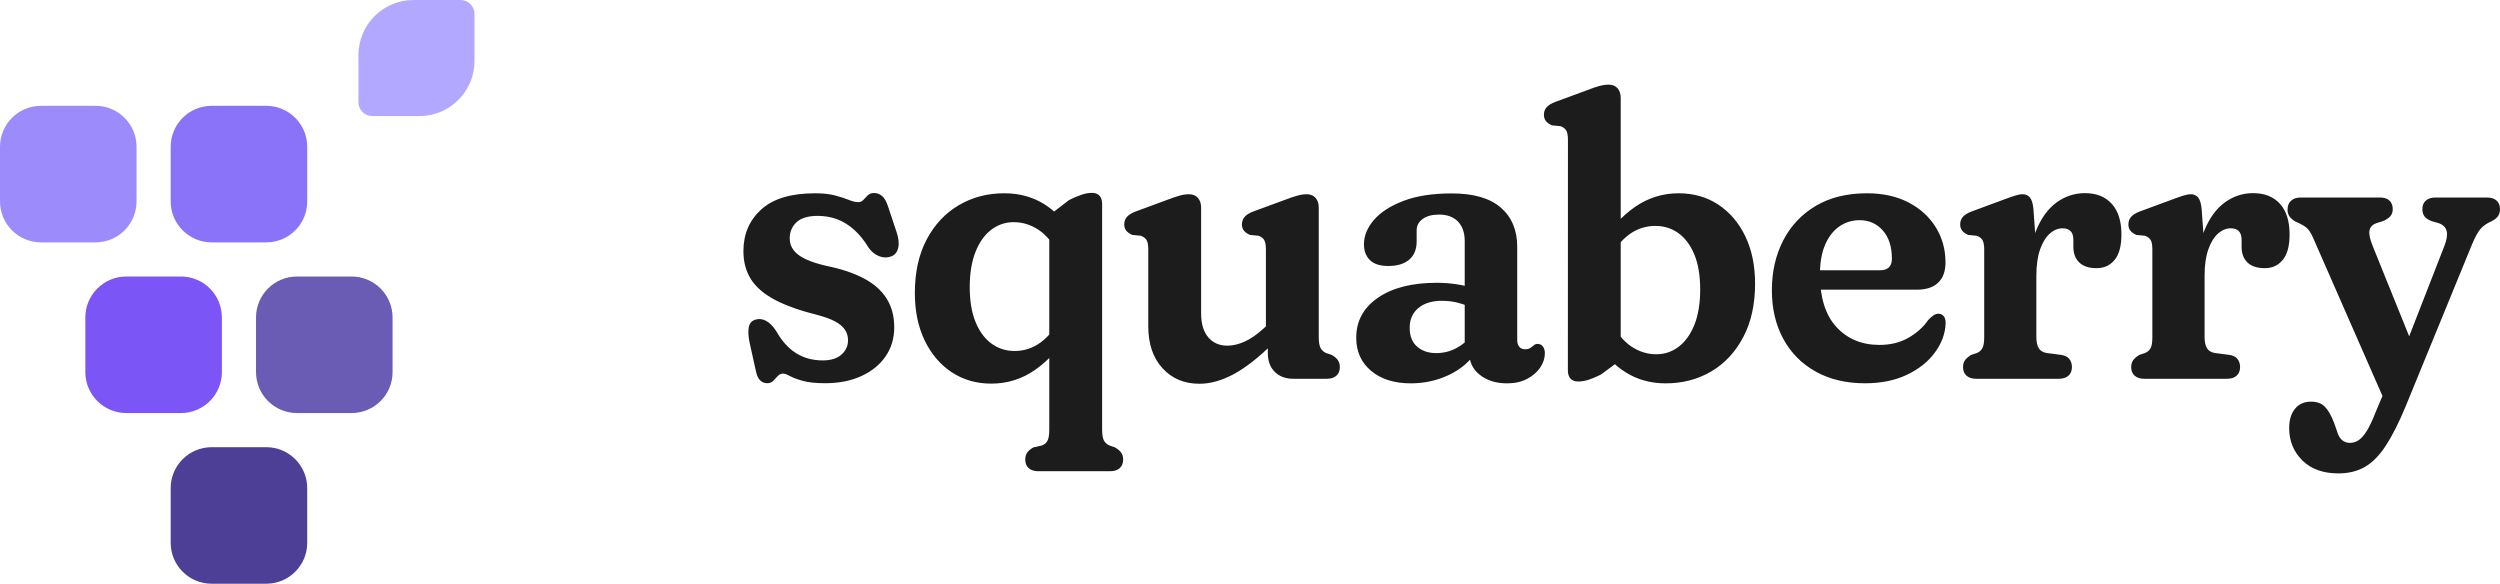
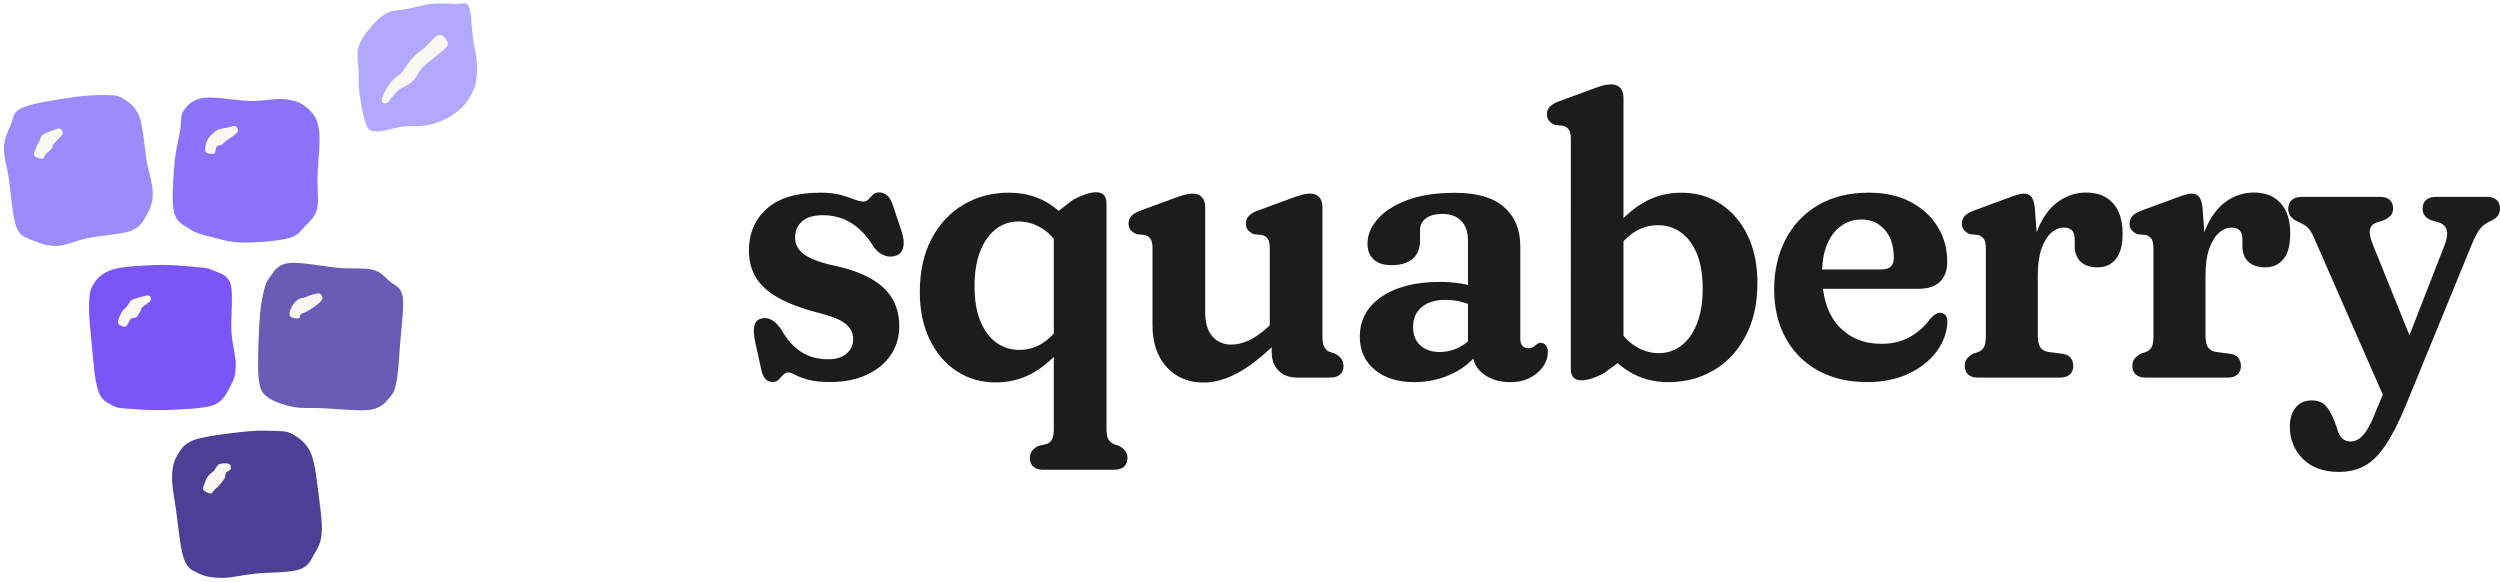
- <svg xmlns="http://www.w3.org/2000/svg" viewBox="15 9.5 366.18 85.5" role="img">
-   <g>
-     <rect x="15" y="25" width="20" height="20" rx="6" fill="#9C8CFB" />
-     <rect x="40" y="25" width="20" height="20" rx="6" fill="#8B73F9" />
-     <rect x="27.5" y="50" width="20" height="20" rx="6" fill="#7C55F7" />
-     <rect x="52.5" y="50" width="20" height="20" rx="6" fill="#6A5BB5" />
-     <rect x="40" y="75" width="20" height="20" rx="6" fill="#4E3F96" />
-     <g transform="translate(76 18)">
-       <path class="leaf" d="M-0.43 -8.5L6.46 -8.5A2.04 2.04 0 0 1 8.5 -6.46L8.5 0.43A8.07 8.07 0 0 1 0.43 8.5L-6.46 8.5A2.04 2.04 0 0 1 -8.5 6.46L-8.5 -0.43A8.07 8.07 0 0 1 -0.43 -8.5Z" fill="#B3A8FF" />
-     </g>
+ <svg xmlns="http://www.w3.org/2000/svg" viewBox="13.85 9.5 367.33 85.5" role="img">
+   <g transform="translate(4.57 5.61) scale(3.79)">
+     <path fill="#9C8CFB" d="M6.51 4.71c.33.01.47-.01.7.13.22.13.48.3.64.7.15.4.2 1.21.28 1.7.09.48.23.88.24 1.22.01.34-.05.56-.19.81-.13.25-.23.52-.62.69-.38.16-1.2.19-1.68.29-.49.1-.85.29-1.21.31-.36.01-.7-.1-.97-.22-.26-.13-.46-.11-.62-.52-.15-.4-.22-1.42-.3-1.93-.08-.51-.19-.79-.18-1.13.01-.33.14-.62.26-.88.12-.26.05-.49.44-.67.4-.18 1.4-.33 1.94-.41.53-.08.95-.09 1.27-.09z" />
+     <path fill="#F9F8F3" d="M4.1 7.18c.07-.01.05-.1.11-.17.06-.06.19-.16.24-.22.05-.07.02-.09.06-.15.04-.06.13-.14.19-.22.06-.07.17-.16.18-.23.01-.07-.05-.17-.12-.18-.07-.02-.17.04-.28.08-.11.04-.29.09-.37.16-.09.06-.09.15-.13.24-.05.09-.12.21-.15.31-.04.09-.09.2-.05.27.05.06.24.12.32.11z" />
+     <path fill="#8B73F9" d="M13.48 4.87c.36.04.62.12.84.31.23.19.42.39.49.83.08.45-.04 1.31-.05 1.83-.02.51.06.96-.02 1.29-.08.32-.27.46-.45.65-.19.19-.25.37-.65.48-.4.11-1.28.18-1.78.17-.5 0-.88-.13-1.22-.22-.34-.08-.57-.13-.81-.29-.24-.16-.54-.26-.64-.68-.1-.42-.02-1.33.02-1.85.04-.52.16-.94.22-1.29.06-.34-.01-.58.14-.79.15-.21.34-.43.77-.49.43-.06 1.29.11 1.81.12.53.01.97-.11 1.33-.07z" />
+     <path fill="#F9F8F3" d="M10.75 6.98c.07-.04.05-.21.1-.27.05-.06.14-.04.2-.08.06-.03.09-.09.15-.13.06-.05.13-.09.21-.15.08-.06.23-.15.26-.23.03-.07-.03-.18-.1-.2-.07-.03-.22.04-.33.06-.1.02-.2.02-.29.06-.09.03-.17.08-.25.16-.08.07-.19.18-.23.3-.05.12-.1.33-.05.41.05.08.26.1.33.07z" />
+     <path fill="#7C55F7" d="M9.96 11.37c.37.04.51.02.75.14.24.11.56.14.68.54.11.39 0 1.28.03 1.81.03.53.18.99.17 1.35-.01.35-.07.54-.21.79-.14.25-.25.57-.65.73-.4.15-1.24.16-1.77.19-.53.02-1.05-.01-1.41-.04-.36-.03-.53-.01-.75-.14-.22-.12-.43-.19-.56-.61-.14-.42-.19-1.38-.25-1.91-.05-.52-.09-.89-.09-1.25.01-.36 0-.64.15-.89.15-.25.34-.47.75-.6.41-.13 1.18-.16 1.71-.18.52-.02 1.09.04 1.45.07z" />
+     <path fill="#F9F8F3" d="M7.31 13.69c.09-.03.14-.24.21-.3.07-.06.16-.02.23-.08.06-.06.14-.22.17-.28.04-.06-.02-.03.04-.09.06-.06.29-.19.33-.27.04-.08 0-.17-.09-.19-.09-.01-.32.07-.43.1-.11.03-.17.04-.24.1-.07.06-.12.18-.18.25-.06.08-.12.09-.18.19-.05.1-.17.33-.15.42.03.09.21.17.29.15z" />
+     <path fill="#6A5BB5" d="M16.89 11.48c.33.09.47.27.66.45.2.17.44.19.51.6.07.41-.07 1.31-.1 1.84-.04.52-.06.99-.12 1.32-.06.34-.07.49-.24.69-.17.2-.32.45-.77.53-.44.07-1.38-.04-1.88-.06-.51-.02-.79.02-1.15-.05-.35-.08-.76-.2-.98-.38-.22-.17-.28-.26-.34-.69-.05-.43-.02-1.36.01-1.87.02-.52.05-.89.12-1.24.07-.34.11-.59.28-.82.17-.23.29-.51.73-.57.45-.07 1.41.14 1.96.18.54.05.98-.01 1.31.07z" />
+     <path fill="#F9F8F3" d="M14.03 13.37c.07-.01.03-.12.08-.16.04-.04.12-.05.18-.08.07-.04.14-.07.22-.13.08-.05.2-.13.28-.2.07-.06.15-.14.16-.2.01-.07-.04-.16-.1-.19-.06-.03-.17.01-.26.03-.1.02-.2.07-.3.11-.1.04-.22.03-.31.1-.09.08-.21.22-.25.33-.05.1-.08.25-.03.31.05.07.26.09.33.08z" />
+     <path fill="#4E3F96" d="M12.99 17.73c.34.01.57-.01.82.14.26.15.54.35.71.77.16.41.23 1.19.3 1.7.06.5.13.98.1 1.33-.02.35-.11.53-.25.77-.15.23-.21.53-.61.66-.39.14-1.25.11-1.75.17-.5.05-.88.16-1.23.16-.36 0-.65-.04-.9-.16-.24-.12-.44-.15-.6-.57-.15-.41-.23-1.38-.31-1.92-.08-.53-.16-.94-.15-1.29.01-.34.05-.55.19-.79.14-.23.24-.45.64-.61.41-.15 1.29-.25 1.8-.31.5-.06.89-.07 1.24-.05z" />
+     <path fill="#F9F8F3" d="M10.61 20.16c.08 0 .12-.12.18-.17.06-.06.11-.09.17-.16.06-.07.14-.17.19-.25.04-.08.02-.15.06-.22.04-.06.16-.09.18-.15.02-.05.01-.17-.06-.2-.08-.03-.28-.03-.38.01-.1.05-.14.18-.21.26-.07.07-.16.12-.22.2-.06.07-.1.17-.13.26-.03.08-.1.2-.06.27.04.07.21.15.28.15z" />
+     <path fill="#B3A8FF" d="M20.12 1.18c.25.01.39-.13.5.1.11.23.12.92.17 1.28.06.37.13.63.15.93.01.29.01.57-.07.84-.08.27-.25.57-.44.78-.19.22-.43.39-.68.52-.25.13-.52.21-.81.26-.28.05-.62.01-.93.05-.3.04-.68.19-.91.18-.22-.01-.32.02-.44-.22-.12-.24-.22-.87-.27-1.23-.05-.35-.03-.6-.04-.9-.01-.3-.08-.64 0-.91.07-.28.25-.52.44-.74.18-.22.41-.46.66-.59.24-.12.51-.1.8-.16.28-.06.58-.15.89-.19.32-.03.73-.02.98 0z" />
+     <path fill="#F9F8F3" d="M17.45 5.01c.1-.06.27-.34.43-.47.16-.14.39-.2.55-.35.16-.15.26-.4.41-.56.14-.15.28-.22.44-.37.16-.15.5-.36.53-.5.03-.15-.19-.4-.34-.38-.15.02-.37.33-.54.48-.17.14-.34.25-.49.41-.15.16-.26.38-.4.54-.15.17-.34.26-.47.44-.13.17-.3.5-.32.63-.02.13.09.19.2.13z" />
  </g>
  <path transform="translate(122 64.98)" d="M13.51 -2.69Q15.3 -2.69 16.25 -3.54Q17.21 -4.39 17.21 -5.65Q17.21 -6.56 16.73 -7.23Q16.25 -7.91 15.28 -8.42Q14.3 -8.93 12.79 -9.33Q8.93 -10.29 6.53 -11.55Q4.12 -12.82 3 -14.57Q1.89 -16.32 1.89 -18.7Q1.89 -22.43 4.5 -24.8Q7.11 -27.17 12.39 -27.17Q14.12 -27.17 15.32 -26.85Q16.52 -26.53 17.33 -26.2Q18.14 -25.87 18.69 -25.87Q19.16 -25.87 19.46 -26.2Q19.76 -26.54 20.1 -26.87Q20.45 -27.21 21.02 -27.21Q21.67 -27.21 22.19 -26.78Q22.71 -26.35 23.07 -25.25L24.31 -21.53Q24.79 -20.11 24.56 -19.16Q24.33 -18.21 23.5 -17.91Q22.67 -17.61 21.78 -17.95Q20.89 -18.29 20.24 -19.18Q19.29 -20.76 18.15 -21.79Q17 -22.83 15.66 -23.35Q14.32 -23.86 12.78 -23.86Q10.64 -23.86 9.65 -22.91Q8.67 -21.97 8.67 -20.58Q8.67 -19.59 9.24 -18.84Q9.8 -18.09 10.99 -17.53Q12.17 -16.97 14.02 -16.54Q17.3 -15.88 19.51 -14.71Q21.73 -13.54 22.85 -11.77Q23.98 -10 23.98 -7.54Q23.98 -5.12 22.71 -3.28Q21.45 -1.44 19.17 -0.4Q16.9 0.65 13.86 0.65Q11.79 0.65 10.56 0.3Q9.33 -0.05 8.68 -0.41Q8.04 -0.76 7.72 -0.76Q7.25 -0.76 6.93 -0.41Q6.6 -0.05 6.26 0.3Q5.92 0.65 5.38 0.65Q4.79 0.65 4.36 0.25Q3.93 -0.15 3.72 -1.12L2.8 -5.27Q2.51 -6.63 2.67 -7.53Q2.83 -8.44 3.71 -8.68Q4.48 -8.89 5.24 -8.47Q6 -8.05 6.69 -6.99Q7.94 -4.78 9.62 -3.74Q11.3 -2.69 13.51 -2.69ZM45.07 13.54Q44.19 13.54 43.68 13.09Q43.17 12.64 43.17 11.84Q43.17 11.2 43.48 10.78Q43.79 10.36 44.37 10.05L45.61 9.77Q46.17 9.56 46.43 9.07Q46.69 8.58 46.69 7.43V-23.95L49.59 -26.18Q50.58 -26.67 51.39 -26.95Q52.21 -27.23 52.93 -27.23Q53.65 -27.23 54.04 -26.82Q54.43 -26.41 54.43 -25.6L54.43 7.43Q54.43 8.58 54.7 9.06Q54.97 9.53 55.5 9.77L56.31 10.05Q56.88 10.37 57.2 10.79Q57.51 11.2 57.51 11.84Q57.51 12.63 57.01 13.09Q56.51 13.54 55.6 13.54ZM49.64 -6.86Q47.52 -3.33 44.62 -1.31Q41.73 0.71 38.19 0.71Q34.93 0.71 32.4 -0.96Q29.88 -2.62 28.44 -5.61Q27 -8.6 27 -12.56Q27 -17.12 28.73 -20.4Q30.46 -23.67 33.43 -25.42Q36.39 -27.17 40.1 -27.17Q43.41 -27.17 45.98 -25.56Q48.54 -23.94 50.15 -21.02L48.11 -18.15Q46.88 -20.63 45.17 -21.78Q43.45 -22.94 41.48 -22.94Q39.65 -22.94 38.19 -21.83Q36.73 -20.72 35.88 -18.58Q35.04 -16.45 35.04 -13.41Q35.04 -10.37 35.9 -8.29Q36.76 -6.21 38.24 -5.14Q39.73 -4.07 41.61 -4.07Q43.7 -4.07 45.39 -5.3Q47.09 -6.53 48.33 -8.86ZM78.7 -3.77V-5.48L78.42 -5.69V-18.94Q78.42 -19.95 78.15 -20.36Q77.88 -20.76 77.33 -20.95L76.08 -21.07Q75.5 -21.33 75.2 -21.69Q74.91 -22.06 74.91 -22.62Q74.91 -23.26 75.31 -23.72Q75.7 -24.18 76.62 -24.52L81.24 -26.22Q82.33 -26.64 83.04 -26.83Q83.74 -27.03 84.38 -27.03Q85.23 -27.03 85.7 -26.49Q86.16 -25.96 86.16 -25.08V-6.11Q86.16 -4.97 86.44 -4.48Q86.72 -3.99 87.24 -3.77L88.05 -3.5Q88.63 -3.17 88.94 -2.76Q89.25 -2.34 89.25 -1.7Q89.25 -0.91 88.74 -0.45Q88.24 0 87.34 0H82.45Q80.72 0 79.71 -1.02Q78.7 -2.03 78.7 -3.77ZM61.19 -7.68V-18.94Q61.19 -19.95 60.91 -20.36Q60.64 -20.76 60.09 -20.95L58.85 -21.07Q58.27 -21.33 57.97 -21.69Q57.67 -22.06 57.67 -22.62Q57.67 -23.26 58.07 -23.72Q58.47 -24.18 59.39 -24.52L64 -26.22Q65.1 -26.64 65.8 -26.83Q66.5 -27.03 67.15 -27.03Q68 -27.03 68.46 -26.49Q68.93 -25.96 68.93 -25.08V-9.61Q68.93 -7.28 69.98 -6.07Q71.02 -4.85 72.77 -4.85Q74 -4.85 75.34 -5.46Q76.67 -6.07 78.13 -7.41L79.21 -8.42L80.83 -6.5L79.49 -5.21Q76.3 -2.07 73.69 -0.67Q71.07 0.73 68.69 0.73Q65.34 0.73 63.27 -1.55Q61.19 -3.82 61.19 -7.68ZM108.2 -3.83V-4.7L107.54 -5.04V-20.16Q107.54 -22.02 106.54 -23.04Q105.55 -24.05 103.79 -24.05Q102.25 -24.05 101.37 -23.4Q100.5 -22.75 100.5 -21.74V-20.13Q100.5 -18.39 99.42 -17.46Q98.34 -16.52 96.34 -16.52Q94.54 -16.52 93.66 -17.38Q92.78 -18.24 92.78 -19.7Q92.78 -21.56 94.24 -23.26Q95.71 -24.97 98.58 -26.06Q101.45 -27.15 105.65 -27.15Q110.46 -27.15 112.85 -25.05Q115.23 -22.96 115.23 -19.33V-5.67Q115.23 -5.1 115.51 -4.71Q115.8 -4.32 116.41 -4.32Q116.79 -4.32 117.03 -4.44Q117.27 -4.56 117.46 -4.75Q117.62 -4.89 117.79 -5Q117.96 -5.11 118.19 -5.11Q118.7 -5.11 118.99 -4.73Q119.28 -4.34 119.28 -3.74Q119.28 -2.68 118.61 -1.66Q117.93 -0.65 116.69 0.01Q115.45 0.67 113.76 0.67Q111.34 0.67 109.77 -0.56Q108.2 -1.79 108.2 -3.83ZM91.65 -6.01Q91.65 -9.68 94.83 -11.87Q98.02 -14.06 103.43 -14.06Q104.98 -14.06 106.43 -13.83Q107.88 -13.61 108.89 -13.2L108.16 -10.6Q107.24 -10.98 106.28 -11.2Q105.31 -11.42 104.18 -11.42Q102.03 -11.42 100.75 -10.36Q99.48 -9.31 99.48 -7.47Q99.48 -5.65 100.57 -4.71Q101.65 -3.76 103.35 -3.76Q104.93 -3.76 106.3 -4.48Q107.67 -5.2 108.59 -6.42L109.27 -3.98Q107.78 -1.77 105.2 -0.55Q102.61 0.67 99.65 0.67Q96.01 0.67 93.83 -1.16Q91.65 -2.98 91.65 -6.01ZM130.39 -41.13V-2.76L127.49 -0.62Q126.53 -0.13 125.7 0.14Q124.88 0.4 124.16 0.4Q123.45 0.4 123.05 -0.01Q122.65 -0.42 122.65 -1.23L122.66 -34.99Q122.66 -36 122.38 -36.41Q122.11 -36.82 121.56 -37L120.31 -37.12Q119.74 -37.37 119.44 -37.74Q119.14 -38.11 119.14 -38.68Q119.14 -39.32 119.54 -39.77Q119.94 -40.23 120.85 -40.57L125.47 -42.27Q126.56 -42.69 127.27 -42.89Q127.97 -43.08 128.62 -43.08Q129.46 -43.08 129.93 -42.55Q130.39 -42.01 130.39 -41.13ZM128.74 -17.6 127.43 -19.6Q129.57 -23.15 132.46 -25.16Q135.35 -27.17 138.88 -27.17Q142.16 -27.17 144.68 -25.51Q147.21 -23.84 148.64 -20.87Q150.07 -17.9 150.07 -13.92Q150.07 -9.38 148.34 -6.11Q146.62 -2.83 143.66 -1.08Q140.7 0.67 136.97 0.67Q133.68 0.67 131.11 -0.95Q128.53 -2.56 126.92 -5.49L128.97 -8.36Q130.21 -5.9 131.93 -4.74Q133.65 -3.59 135.59 -3.59Q137.43 -3.59 138.89 -4.7Q140.34 -5.81 141.19 -7.93Q142.03 -10.05 142.03 -13.08Q142.03 -16.12 141.18 -18.19Q140.32 -20.26 138.84 -21.33Q137.36 -22.39 135.47 -22.39Q133.38 -22.39 131.69 -21.18Q129.99 -19.96 128.74 -17.6ZM177.96 -17.03Q177.96 -15.1 176.88 -14.07Q175.8 -13.05 173.79 -13.05H157.45V-15.89H168.35Q170.11 -15.89 170.11 -17.58Q170.11 -20.24 168.77 -21.73Q167.44 -23.23 165.38 -23.23Q163.71 -23.23 162.39 -22.3Q161.08 -21.38 160.32 -19.61Q159.57 -17.84 159.57 -15.3Q159.57 -10.21 161.98 -7.59Q164.39 -4.96 168.3 -4.96Q170.73 -4.96 172.56 -6.02Q174.39 -7.08 175.42 -8.6Q175.92 -9.12 176.26 -9.33Q176.61 -9.54 176.96 -9.53Q177.4 -9.52 177.7 -9.17Q177.99 -8.83 177.98 -8.11Q177.89 -5.85 176.41 -3.85Q174.94 -1.84 172.32 -0.59Q169.71 0.66 166.17 0.66Q162.01 0.66 158.94 -1.06Q155.87 -2.77 154.2 -5.85Q152.53 -8.92 152.53 -12.96Q152.53 -17.03 154.18 -20.24Q155.83 -23.46 158.95 -25.32Q162.07 -27.17 166.46 -27.17Q169.94 -27.17 172.52 -25.84Q175.11 -24.5 176.53 -22.2Q177.96 -19.91 177.96 -17.03ZM190.1 -14.77Q190.1 -18.92 191.22 -21.68Q192.34 -24.44 194.22 -25.82Q196.1 -27.19 198.39 -27.19Q200.89 -27.19 202.31 -25.63Q203.73 -24.07 203.73 -21.14Q203.73 -18.62 202.73 -17.41Q201.73 -16.2 200.1 -16.2Q198.42 -16.2 197.56 -17.03Q196.69 -17.86 196.69 -19.33V-20.35Q196.69 -21.23 196.27 -21.64Q195.86 -22.04 195.11 -22.04Q194.11 -22.04 193.23 -21.26Q192.35 -20.47 191.81 -18.93Q191.27 -17.38 191.27 -15.08ZM190.84 -24.87 191.27 -18.88V-6.11Q191.27 -5.04 191.63 -4.46Q191.99 -3.89 192.82 -3.77L194.9 -3.5Q195.72 -3.38 196.1 -2.9Q196.48 -2.41 196.48 -1.7Q196.48 -0.92 195.98 -0.46Q195.48 0 194.54 0H182.44Q181.55 0 181.04 -0.45Q180.53 -0.9 180.53 -1.7Q180.53 -2.34 180.84 -2.75Q181.15 -3.16 181.73 -3.5L182.55 -3.77Q183.1 -4 183.36 -4.48Q183.63 -4.96 183.63 -6.11V-18.94Q183.63 -19.95 183.35 -20.36Q183.08 -20.76 182.53 -20.95L181.28 -21.07Q180.71 -21.32 180.41 -21.69Q180.11 -22.06 180.11 -22.62Q180.11 -23.26 180.51 -23.72Q180.91 -24.18 181.83 -24.52L186.51 -26.25Q187.46 -26.61 188.13 -26.82Q188.8 -27.03 189.25 -27.03Q189.93 -27.03 190.32 -26.56Q190.72 -26.09 190.84 -24.87ZM214.74 -14.77Q214.74 -18.92 215.86 -21.68Q216.98 -24.44 218.86 -25.82Q220.74 -27.19 223.03 -27.19Q225.53 -27.19 226.95 -25.63Q228.36 -24.07 228.36 -21.14Q228.36 -18.62 227.36 -17.41Q226.36 -16.2 224.74 -16.2Q223.06 -16.2 222.19 -17.03Q221.33 -17.86 221.33 -19.33V-20.35Q221.33 -21.23 220.91 -21.64Q220.5 -22.04 219.75 -22.04Q218.75 -22.04 217.87 -21.26Q216.99 -20.47 216.45 -18.93Q215.91 -17.38 215.91 -15.08ZM215.48 -24.87 215.91 -18.88V-6.11Q215.91 -5.04 216.27 -4.46Q216.63 -3.89 217.46 -3.77L219.53 -3.5Q220.36 -3.38 220.73 -2.9Q221.11 -2.41 221.11 -1.7Q221.11 -0.92 220.61 -0.46Q220.12 0 219.18 0H207.07Q206.18 0 205.67 -0.45Q205.16 -0.9 205.16 -1.7Q205.16 -2.34 205.47 -2.75Q205.78 -3.16 206.36 -3.5L207.18 -3.77Q207.73 -4 208 -4.48Q208.26 -4.96 208.26 -6.11V-18.94Q208.26 -19.95 207.99 -20.36Q207.71 -20.76 207.17 -20.95L205.92 -21.07Q205.34 -21.32 205.04 -21.69Q204.75 -22.06 204.75 -22.62Q204.75 -23.26 205.15 -23.72Q205.55 -24.18 206.46 -24.52L211.15 -26.25Q212.1 -26.61 212.77 -26.82Q213.43 -27.03 213.89 -27.03Q214.57 -27.03 214.96 -26.56Q215.36 -26.09 215.48 -24.87ZM247.04 -3.34 242.74 4.29 231.83 -20.59Q231.33 -21.75 230.78 -22.18Q230.23 -22.6 229.23 -23.02Q228.62 -23.38 228.34 -23.79Q228.06 -24.2 228.06 -24.76Q228.06 -25.61 228.58 -26.08Q229.09 -26.55 229.97 -26.55H241.61Q242.5 -26.55 242.98 -26.11Q243.47 -25.66 243.47 -24.84Q243.47 -24.2 243.1 -23.79Q242.73 -23.38 242.02 -23.09L241.11 -22.8Q240.2 -22.49 240.06 -21.71Q239.93 -20.93 240.52 -19.48ZM240.95 4.92 242.71 0.74 244.32 -2.23 251.04 -19.47Q251.57 -20.84 251.36 -21.65Q251.15 -22.47 250.18 -22.8L249.16 -23.09Q248.46 -23.36 248.13 -23.78Q247.81 -24.19 247.81 -24.84Q247.81 -25.66 248.32 -26.1Q248.83 -26.55 249.73 -26.55H257.27Q258.16 -26.55 258.67 -26.11Q259.18 -25.66 259.18 -24.84Q259.18 -24.32 258.94 -23.9Q258.7 -23.49 258.01 -23.1Q256.95 -22.65 256.35 -21.98Q255.76 -21.31 255.08 -19.68L245.36 4.04Q243.85 7.68 242.43 9.83Q241.01 11.99 239.37 12.92Q237.72 13.86 235.51 13.86Q232.14 13.86 230.22 11.95Q228.3 10.04 228.3 7.21Q228.3 5.45 229.15 4.4Q230 3.35 231.5 3.35Q232.82 3.35 233.54 4.11Q234.27 4.86 234.86 6.41L235.26 7.54Q235.53 8.53 236.02 8.96Q236.52 9.39 237.2 9.39Q237.89 9.39 238.49 8.98Q239.1 8.57 239.7 7.59Q240.3 6.61 240.95 4.92Z" fill="#1C1C1C" />
</svg>
